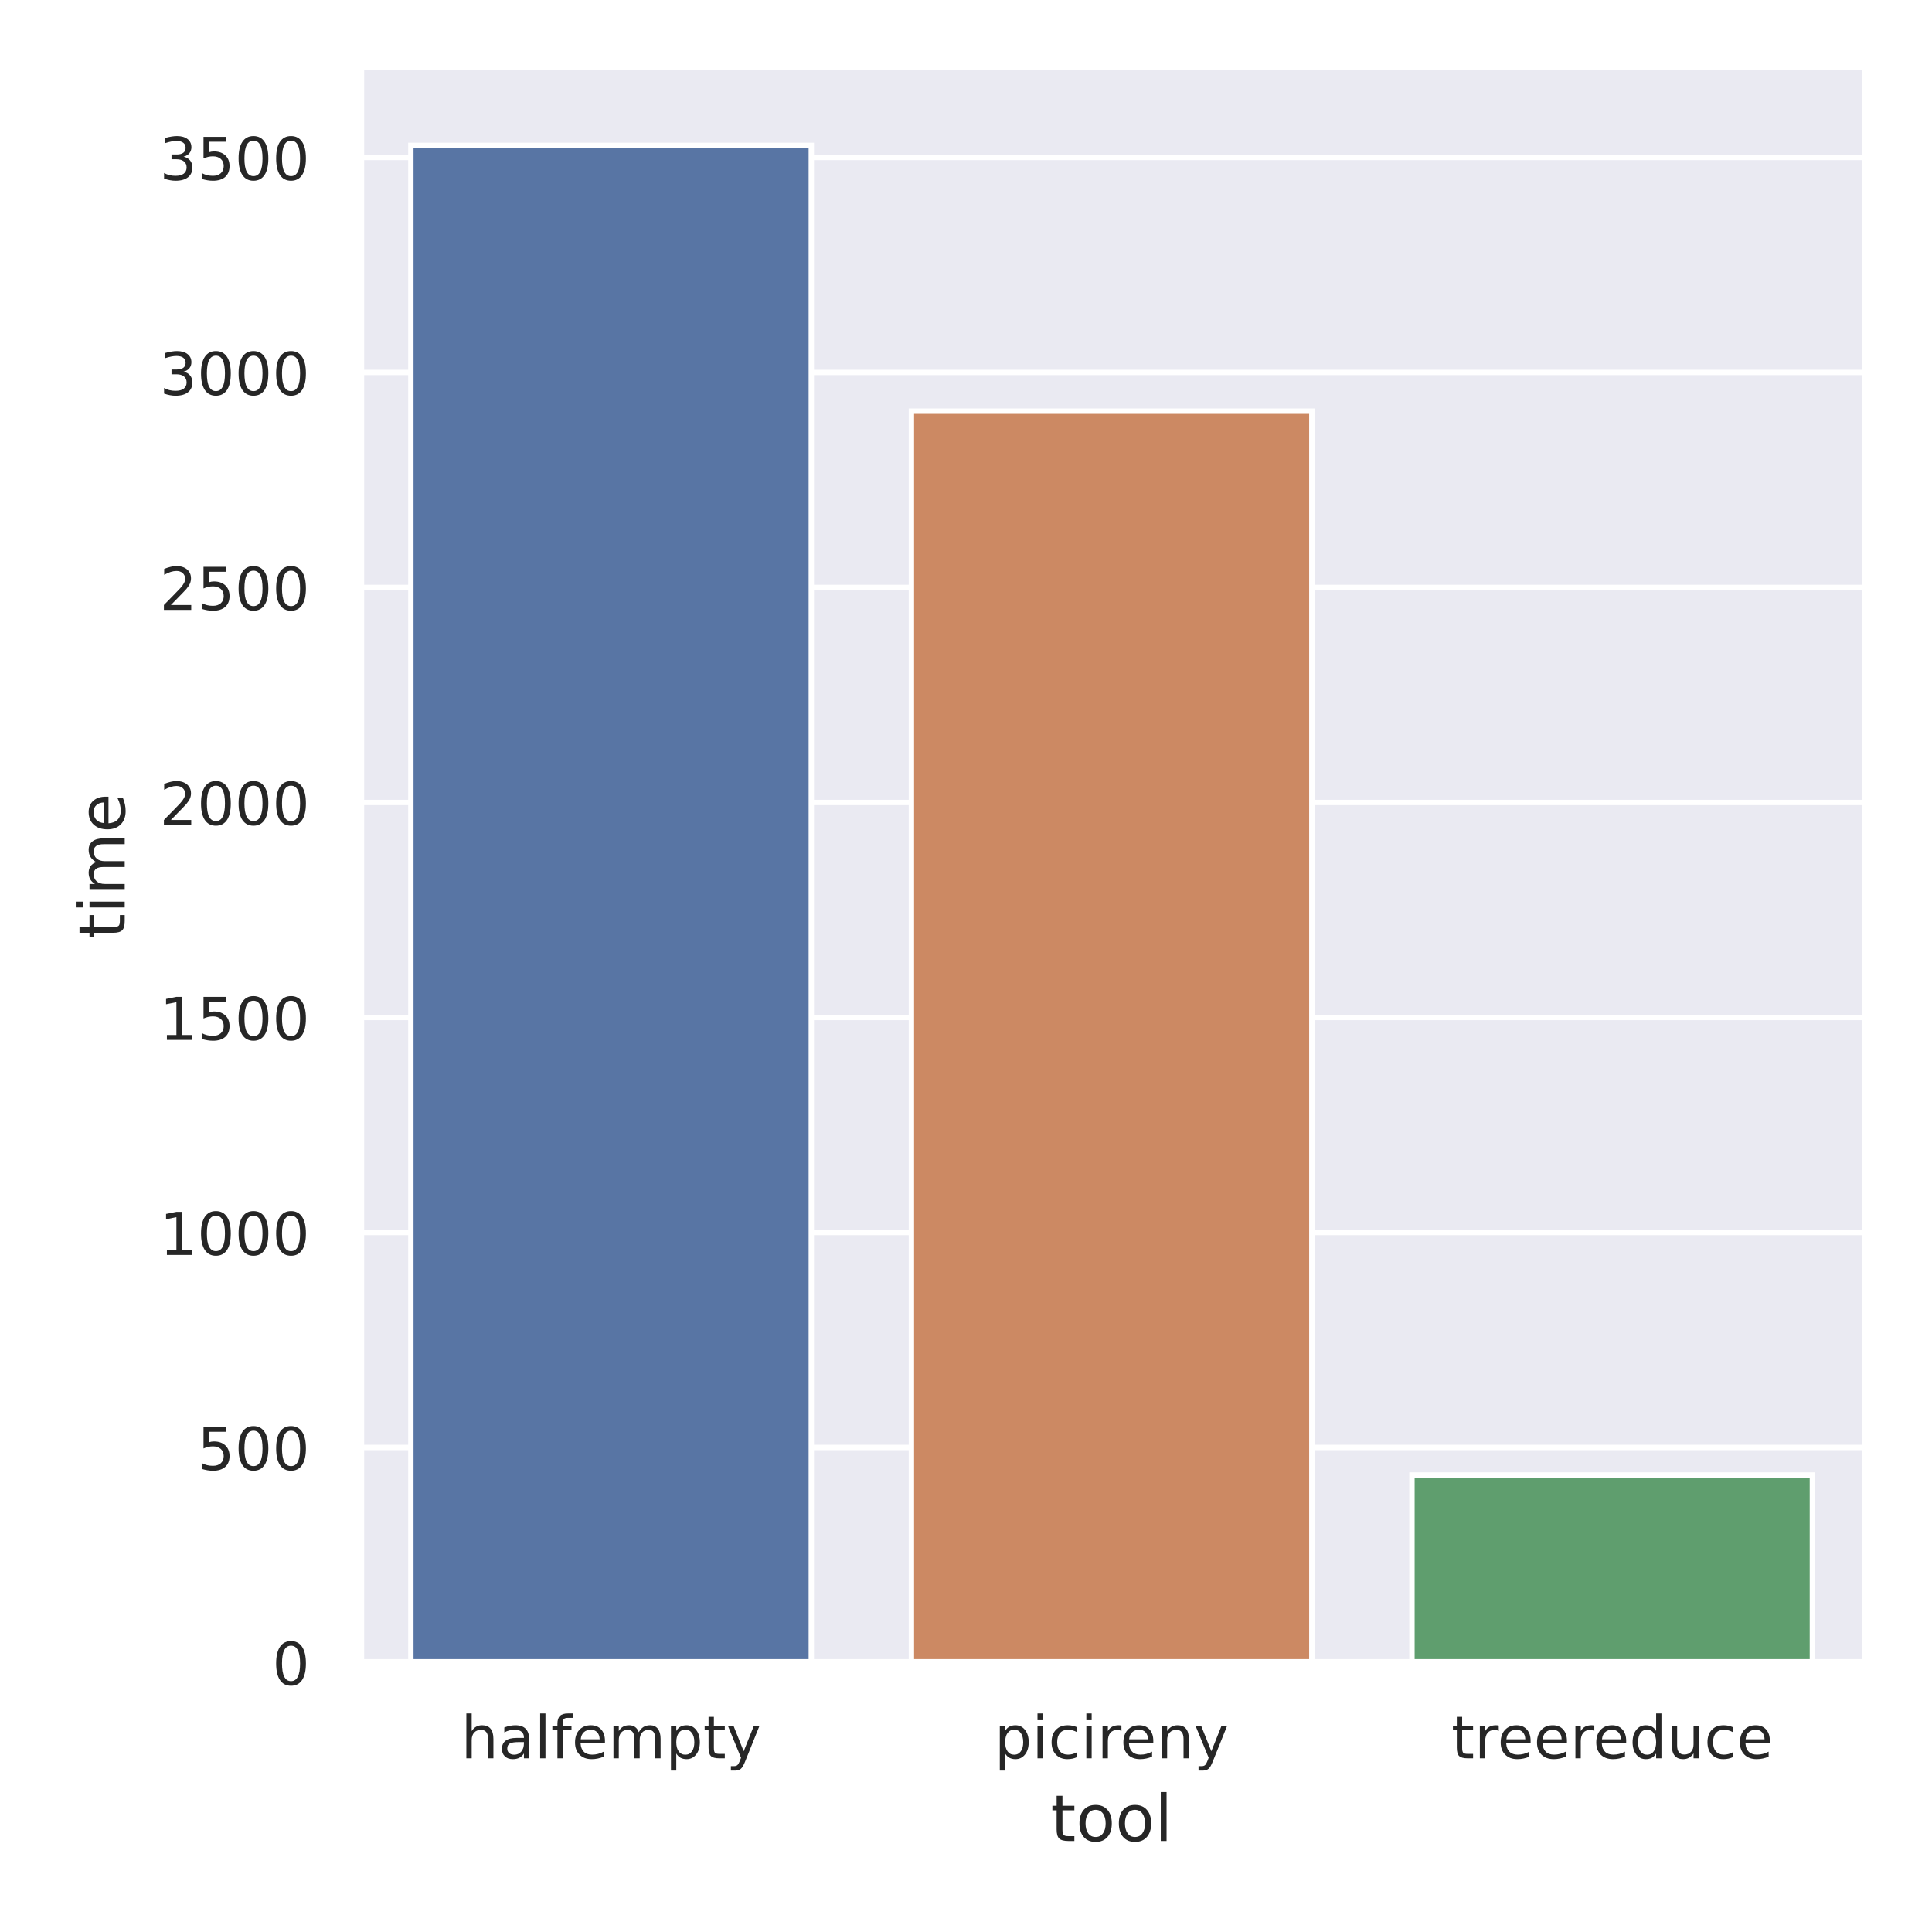
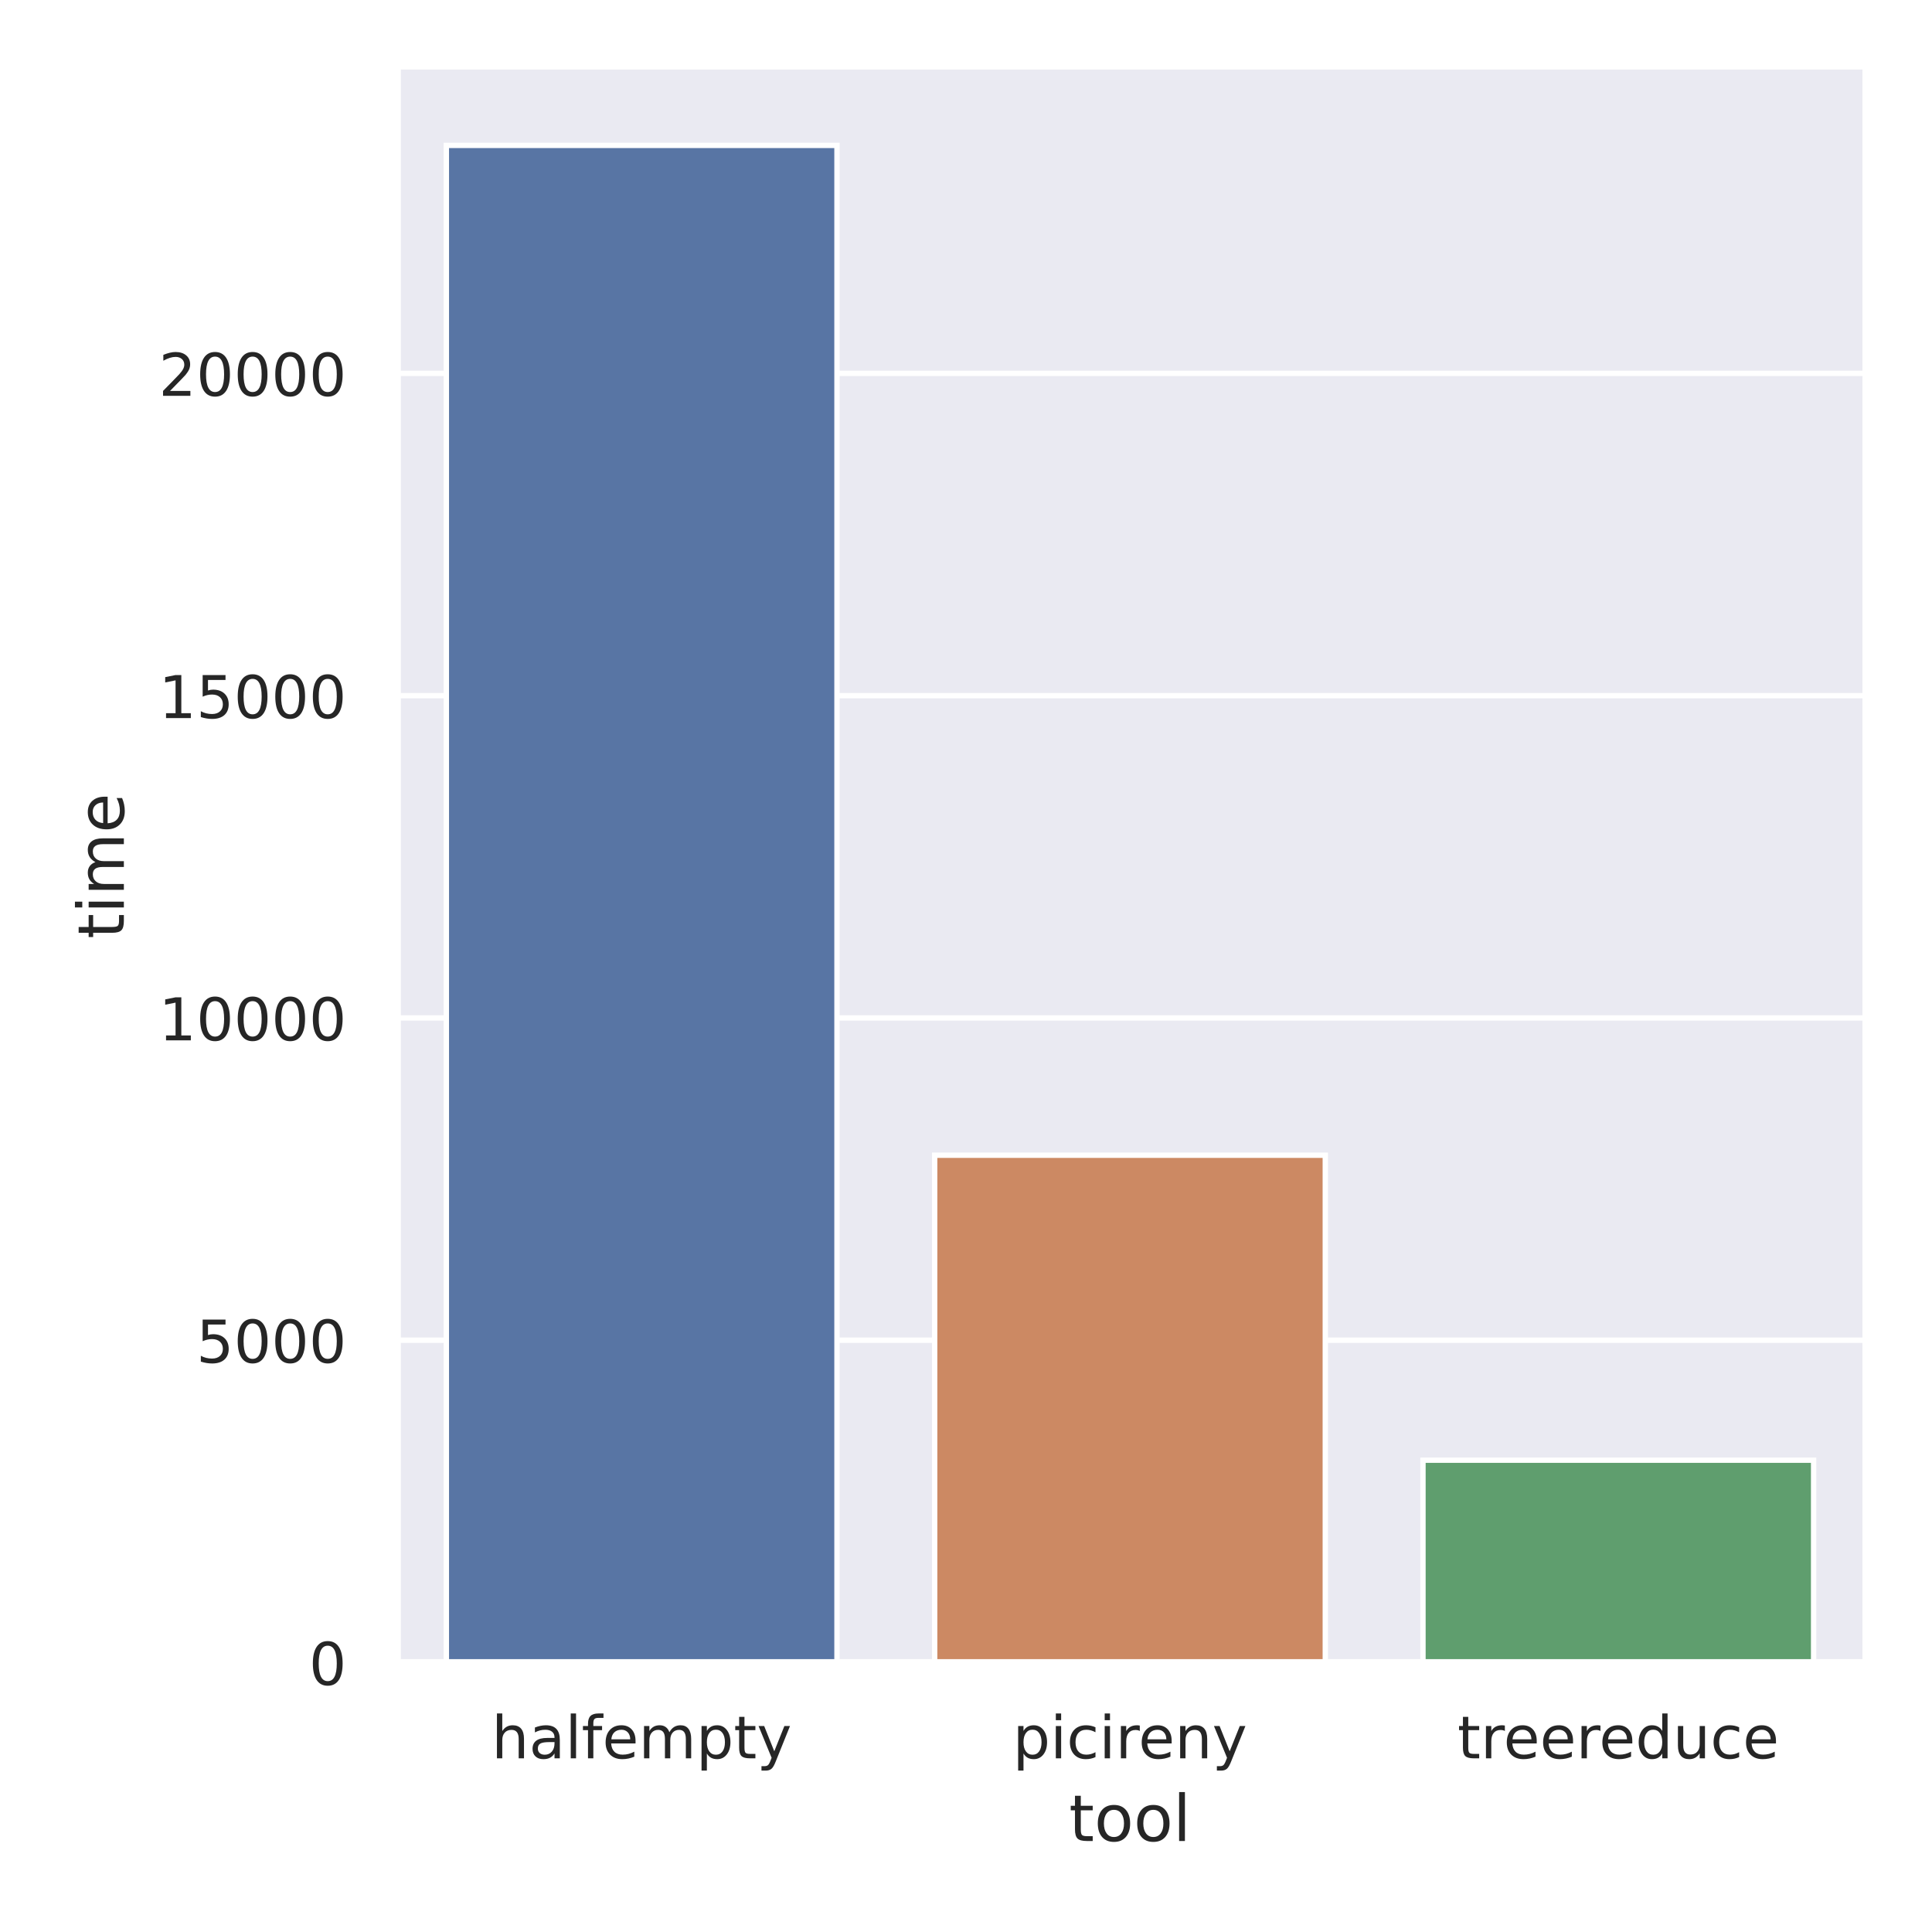
<svg xmlns="http://www.w3.org/2000/svg" xmlns:xlink="http://www.w3.org/1999/xlink" width="360pt" height="360pt" viewBox="0 0 360 360" version="1.1">
  <defs>
    <style type="text/css">*{stroke-linejoin: round; stroke-linecap: butt}</style>
  </defs>
  <g id="figure_1">
    <g id="patch_1">
      <path d="M 0 360  L 360 360  L 360 0  L 0 0  z " style="fill: #ffffff" />
    </g>
    <g id="axes_1">
      <g id="patch_2">
-         <path d="M 67.23 309.78  L 347.04 309.78  L 347.04 12.96  L 67.23 12.96  z " style="fill: #eaeaf2" />
+         <path d="M 74.07 309.78  L 347.04 309.78  L 347.04 12.96  L 74.07 12.96  z " style="fill: #eaeaf2" />
      </g>
      <g id="matplotlib.axis_1">
        <g id="xtick_1">
          <g id="text_1">
-             <g style="fill: #262626" transform="translate(85.90008 327.6383) scale(0.11 -0.11)">
+             <g style="fill: #262626" transform="translate(91.60008 327.6383) scale(0.11 -0.11)">
              <defs>
                <path id="DejaVuSans-68" d="M 3513 2113  L 3513 0  L 2938 0  L 2938 2094  Q 2938 2591 2744 2837  Q 2550 3084 2163 3084  Q 1697 3084 1428 2787  Q 1159 2491 1159 1978  L 1159 0  L 581 0  L 581 4863  L 1159 4863  L 1159 2956  Q 1366 3272 1645 3428  Q 1925 3584 2291 3584  Q 2894 3584 3203 3211  Q 3513 2838 3513 2113  z " transform="scale(0.015625)" />
                <path id="DejaVuSans-61" d="M 2194 1759  Q 1497 1759 1228 1600  Q 959 1441 959 1056  Q 959 750 1161 570  Q 1363 391 1709 391  Q 2188 391 2477 730  Q 2766 1069 2766 1631  L 2766 1759  L 2194 1759  z M 3341 1997  L 3341 0  L 2766 0  L 2766 531  Q 2569 213 2275 61  Q 1981 -91 1556 -91  Q 1019 -91 701 211  Q 384 513 384 1019  Q 384 1609 779 1909  Q 1175 2209 1959 2209  L 2766 2209  L 2766 2266  Q 2766 2663 2505 2880  Q 2244 3097 1772 3097  Q 1472 3097 1187 3025  Q 903 2953 641 2809  L 641 3341  Q 956 3463 1253 3523  Q 1550 3584 1831 3584  Q 2591 3584 2966 3190  Q 3341 2797 3341 1997  z " transform="scale(0.015625)" />
                <path id="DejaVuSans-6c" d="M 603 4863  L 1178 4863  L 1178 0  L 603 0  L 603 4863  z " transform="scale(0.015625)" />
                <path id="DejaVuSans-66" d="M 2375 4863  L 2375 4384  L 1825 4384  Q 1516 4384 1395 4259  Q 1275 4134 1275 3809  L 1275 3500  L 2222 3500  L 2222 3053  L 1275 3053  L 1275 0  L 697 0  L 697 3053  L 147 3053  L 147 3500  L 697 3500  L 697 3744  Q 697 4328 969 4595  Q 1241 4863 1831 4863  L 2375 4863  z " transform="scale(0.015625)" />
                <path id="DejaVuSans-65" d="M 3597 1894  L 3597 1613  L 953 1613  Q 991 1019 1311 708  Q 1631 397 2203 397  Q 2534 397 2845 478  Q 3156 559 3463 722  L 3463 178  Q 3153 47 2828 -22  Q 2503 -91 2169 -91  Q 1331 -91 842 396  Q 353 884 353 1716  Q 353 2575 817 3079  Q 1281 3584 2069 3584  Q 2775 3584 3186 3129  Q 3597 2675 3597 1894  z M 3022 2063  Q 3016 2534 2758 2815  Q 2500 3097 2075 3097  Q 1594 3097 1305 2825  Q 1016 2553 972 2059  L 3022 2063  z " transform="scale(0.015625)" />
                <path id="DejaVuSans-6d" d="M 3328 2828  Q 3544 3216 3844 3400  Q 4144 3584 4550 3584  Q 5097 3584 5394 3201  Q 5691 2819 5691 2113  L 5691 0  L 5113 0  L 5113 2094  Q 5113 2597 4934 2840  Q 4756 3084 4391 3084  Q 3944 3084 3684 2787  Q 3425 2491 3425 1978  L 3425 0  L 2847 0  L 2847 2094  Q 2847 2600 2669 2842  Q 2491 3084 2119 3084  Q 1678 3084 1418 2786  Q 1159 2488 1159 1978  L 1159 0  L 581 0  L 581 3500  L 1159 3500  L 1159 2956  Q 1356 3278 1631 3431  Q 1906 3584 2284 3584  Q 2666 3584 2933 3390  Q 3200 3197 3328 2828  z " transform="scale(0.015625)" />
                <path id="DejaVuSans-70" d="M 1159 525  L 1159 -1331  L 581 -1331  L 581 3500  L 1159 3500  L 1159 2969  Q 1341 3281 1617 3432  Q 1894 3584 2278 3584  Q 2916 3584 3314 3078  Q 3713 2572 3713 1747  Q 3713 922 3314 415  Q 2916 -91 2278 -91  Q 1894 -91 1617 61  Q 1341 213 1159 525  z M 3116 1747  Q 3116 2381 2855 2742  Q 2594 3103 2138 3103  Q 1681 3103 1420 2742  Q 1159 2381 1159 1747  Q 1159 1113 1420 752  Q 1681 391 2138 391  Q 2594 391 2855 752  Q 3116 1113 3116 1747  z " transform="scale(0.015625)" />
                <path id="DejaVuSans-74" d="M 1172 4494  L 1172 3500  L 2356 3500  L 2356 3053  L 1172 3053  L 1172 1153  Q 1172 725 1289 603  Q 1406 481 1766 481  L 2356 481  L 2356 0  L 1766 0  Q 1100 0 847 248  Q 594 497 594 1153  L 594 3053  L 172 3053  L 172 3500  L 594 3500  L 594 4494  L 1172 4494  z " transform="scale(0.015625)" />
                <path id="DejaVuSans-79" d="M 2059 -325  Q 1816 -950 1584 -1140  Q 1353 -1331 966 -1331  L 506 -1331  L 506 -850  L 844 -850  Q 1081 -850 1212 -737  Q 1344 -625 1503 -206  L 1606 56  L 191 3500  L 800 3500  L 1894 763  L 2988 3500  L 3597 3500  L 2059 -325  z " transform="scale(0.015625)" />
              </defs>
              <use xlink:href="#DejaVuSans-68" />
              <use xlink:href="#DejaVuSans-61" x="63.379" />
              <use xlink:href="#DejaVuSans-6c" x="124.658" />
              <use xlink:href="#DejaVuSans-66" x="152.441" />
              <use xlink:href="#DejaVuSans-65" x="187.646" />
              <use xlink:href="#DejaVuSans-6d" x="249.17" />
              <use xlink:href="#DejaVuSans-70" x="346.582" />
              <use xlink:href="#DejaVuSans-74" x="410.059" />
              <use xlink:href="#DejaVuSans-79" x="449.268" />
            </g>
          </g>
        </g>
        <g id="xtick_2">
          <g id="text_2">
-             <g style="fill: #262626" transform="translate(185.3009 327.6383) scale(0.11 -0.11)">
+             <g style="fill: #262626" transform="translate(188.7209 327.6383) scale(0.11 -0.11)">
              <defs>
                <path id="DejaVuSans-69" d="M 603 3500  L 1178 3500  L 1178 0  L 603 0  L 603 3500  z M 603 4863  L 1178 4863  L 1178 4134  L 603 4134  L 603 4863  z " transform="scale(0.015625)" />
                <path id="DejaVuSans-63" d="M 3122 3366  L 3122 2828  Q 2878 2963 2633 3030  Q 2388 3097 2138 3097  Q 1578 3097 1268 2742  Q 959 2388 959 1747  Q 959 1106 1268 751  Q 1578 397 2138 397  Q 2388 397 2633 464  Q 2878 531 3122 666  L 3122 134  Q 2881 22 2623 -34  Q 2366 -91 2075 -91  Q 1284 -91 818 406  Q 353 903 353 1747  Q 353 2603 823 3093  Q 1294 3584 2113 3584  Q 2378 3584 2631 3529  Q 2884 3475 3122 3366  z " transform="scale(0.015625)" />
                <path id="DejaVuSans-72" d="M 2631 2963  Q 2534 3019 2420 3045  Q 2306 3072 2169 3072  Q 1681 3072 1420 2755  Q 1159 2438 1159 1844  L 1159 0  L 581 0  L 581 3500  L 1159 3500  L 1159 2956  Q 1341 3275 1631 3429  Q 1922 3584 2338 3584  Q 2397 3584 2469 3576  Q 2541 3569 2628 3553  L 2631 2963  z " transform="scale(0.015625)" />
                <path id="DejaVuSans-6e" d="M 3513 2113  L 3513 0  L 2938 0  L 2938 2094  Q 2938 2591 2744 2837  Q 2550 3084 2163 3084  Q 1697 3084 1428 2787  Q 1159 2491 1159 1978  L 1159 0  L 581 0  L 581 3500  L 1159 3500  L 1159 2956  Q 1366 3272 1645 3428  Q 1925 3584 2291 3584  Q 2894 3584 3203 3211  Q 3513 2838 3513 2113  z " transform="scale(0.015625)" />
              </defs>
              <use xlink:href="#DejaVuSans-70" />
              <use xlink:href="#DejaVuSans-69" x="63.477" />
              <use xlink:href="#DejaVuSans-63" x="91.26" />
              <use xlink:href="#DejaVuSans-69" x="146.24" />
              <use xlink:href="#DejaVuSans-72" x="174.023" />
              <use xlink:href="#DejaVuSans-65" x="212.887" />
              <use xlink:href="#DejaVuSans-6e" x="274.41" />
              <use xlink:href="#DejaVuSans-79" x="337.789" />
            </g>
          </g>
        </g>
        <g id="xtick_3">
          <g id="text_3">
-             <g style="fill: #262626" transform="translate(270.436 327.6383) scale(0.11 -0.11)">
+             <g style="fill: #262626" transform="translate(271.576 327.6383) scale(0.11 -0.11)">
              <defs>
                <path id="DejaVuSans-64" d="M 2906 2969  L 2906 4863  L 3481 4863  L 3481 0  L 2906 0  L 2906 525  Q 2725 213 2448 61  Q 2172 -91 1784 -91  Q 1150 -91 751 415  Q 353 922 353 1747  Q 353 2572 751 3078  Q 1150 3584 1784 3584  Q 2172 3584 2448 3432  Q 2725 3281 2906 2969  z M 947 1747  Q 947 1113 1208 752  Q 1469 391 1925 391  Q 2381 391 2643 752  Q 2906 1113 2906 1747  Q 2906 2381 2643 2742  Q 2381 3103 1925 3103  Q 1469 3103 1208 2742  Q 947 2381 947 1747  z " transform="scale(0.015625)" />
                <path id="DejaVuSans-75" d="M 544 1381  L 544 3500  L 1119 3500  L 1119 1403  Q 1119 906 1312 657  Q 1506 409 1894 409  Q 2359 409 2629 706  Q 2900 1003 2900 1516  L 2900 3500  L 3475 3500  L 3475 0  L 2900 0  L 2900 538  Q 2691 219 2414 64  Q 2138 -91 1772 -91  Q 1169 -91 856 284  Q 544 659 544 1381  z M 1991 3584  L 1991 3584  z " transform="scale(0.015625)" />
              </defs>
              <use xlink:href="#DejaVuSans-74" />
              <use xlink:href="#DejaVuSans-72" x="39.209" />
              <use xlink:href="#DejaVuSans-65" x="78.072" />
              <use xlink:href="#DejaVuSans-65" x="139.596" />
              <use xlink:href="#DejaVuSans-72" x="201.119" />
              <use xlink:href="#DejaVuSans-65" x="239.982" />
              <use xlink:href="#DejaVuSans-64" x="301.506" />
              <use xlink:href="#DejaVuSans-75" x="364.982" />
              <use xlink:href="#DejaVuSans-63" x="428.361" />
              <use xlink:href="#DejaVuSans-65" x="483.342" />
            </g>
          </g>
        </g>
        <g id="text_4">
-           <g style="fill: #262626" transform="translate(195.7734 343.0441) scale(0.12 -0.12)">
+           <g style="fill: #262626" transform="translate(199.1934 343.0441) scale(0.12 -0.12)">
            <defs>
              <path id="DejaVuSans-6f" d="M 1959 3097  Q 1497 3097 1228 2736  Q 959 2375 959 1747  Q 959 1119 1226 758  Q 1494 397 1959 397  Q 2419 397 2687 759  Q 2956 1122 2956 1747  Q 2956 2369 2687 2733  Q 2419 3097 1959 3097  z M 1959 3584  Q 2709 3584 3137 3096  Q 3566 2609 3566 1747  Q 3566 888 3137 398  Q 2709 -91 1959 -91  Q 1206 -91 779 398  Q 353 888 353 1747  Q 353 2609 779 3096  Q 1206 3584 1959 3584  z " transform="scale(0.015625)" />
            </defs>
            <use xlink:href="#DejaVuSans-74" />
            <use xlink:href="#DejaVuSans-6f" x="39.209" />
            <use xlink:href="#DejaVuSans-6f" x="100.391" />
            <use xlink:href="#DejaVuSans-6c" x="161.572" />
          </g>
        </g>
      </g>
      <g id="matplotlib.axis_2">
        <g id="ytick_1">
          <g id="line2d_1">
-             <path d="M 67.23 309.78  L 347.04 309.78  " clip-path="url(#p75ee2711c2)" style="fill: none; stroke: #ffffff; stroke-linecap: round" />
+             <path d="M 74.07 309.78  L 347.04 309.78  " clip-path="url(#p1c2230faef)" style="fill: none; stroke: #ffffff; stroke-linecap: round" />
          </g>
          <g id="text_5">
-             <g style="fill: #262626" transform="translate(50.73125 313.9591) scale(0.11 -0.11)">
+             <g style="fill: #262626" transform="translate(57.57125 313.9591) scale(0.11 -0.11)">
              <defs>
                <path id="DejaVuSans-30" d="M 2034 4250  Q 1547 4250 1301 3770  Q 1056 3291 1056 2328  Q 1056 1369 1301 889  Q 1547 409 2034 409  Q 2525 409 2770 889  Q 3016 1369 3016 2328  Q 3016 3291 2770 3770  Q 2525 4250 2034 4250  z M 2034 4750  Q 2819 4750 3233 4129  Q 3647 3509 3647 2328  Q 3647 1150 3233 529  Q 2819 -91 2034 -91  Q 1250 -91 836 529  Q 422 1150 422 2328  Q 422 3509 836 4129  Q 1250 4750 2034 4750  z " transform="scale(0.015625)" />
              </defs>
              <use xlink:href="#DejaVuSans-30" />
            </g>
          </g>
        </g>
        <g id="ytick_2">
          <g id="line2d_2">
-             <path d="M 67.23 269.717  L 347.04 269.717  " clip-path="url(#p75ee2711c2)" style="fill: none; stroke: #ffffff; stroke-linecap: round" />
+             <path d="M 74.07 249.729  L 347.04 249.729  " clip-path="url(#p1c2230faef)" style="fill: none; stroke: #ffffff; stroke-linecap: round" />
          </g>
          <g id="text_6">
-             <g style="fill: #262626" transform="translate(36.73375 273.896) scale(0.11 -0.11)">
+             <g style="fill: #262626" transform="translate(36.575 253.9078) scale(0.11 -0.11)">
              <defs>
                <path id="DejaVuSans-35" d="M 691 4666  L 3169 4666  L 3169 4134  L 1269 4134  L 1269 2991  Q 1406 3038 1543 3061  Q 1681 3084 1819 3084  Q 2600 3084 3056 2656  Q 3513 2228 3513 1497  Q 3513 744 3044 326  Q 2575 -91 1722 -91  Q 1428 -91 1123 -41  Q 819 9 494 109  L 494 744  Q 775 591 1075 516  Q 1375 441 1709 441  Q 2250 441 2565 725  Q 2881 1009 2881 1497  Q 2881 1984 2565 2268  Q 2250 2553 1709 2553  Q 1456 2553 1204 2497  Q 953 2441 691 2322  L 691 4666  z " transform="scale(0.015625)" />
              </defs>
              <use xlink:href="#DejaVuSans-35" />
              <use xlink:href="#DejaVuSans-30" x="63.623" />
              <use xlink:href="#DejaVuSans-30" x="127.246" />
+               <use xlink:href="#DejaVuSans-30" x="190.869" />
            </g>
          </g>
        </g>
        <g id="ytick_3">
          <g id="line2d_3">
-             <path d="M 67.23 229.654  L 347.04 229.654  " clip-path="url(#p75ee2711c2)" style="fill: none; stroke: #ffffff; stroke-linecap: round" />
+             <path d="M 74.07 189.677  L 347.04 189.677  " clip-path="url(#p1c2230faef)" style="fill: none; stroke: #ffffff; stroke-linecap: round" />
          </g>
          <g id="text_7">
-             <g style="fill: #262626" transform="translate(29.735 233.8328) scale(0.11 -0.11)">
+             <g style="fill: #262626" transform="translate(29.57625 193.8564) scale(0.11 -0.11)">
              <defs>
                <path id="DejaVuSans-31" d="M 794 531  L 1825 531  L 1825 4091  L 703 3866  L 703 4441  L 1819 4666  L 2450 4666  L 2450 531  L 3481 531  L 3481 0  L 794 0  L 794 531  z " transform="scale(0.015625)" />
              </defs>
              <use xlink:href="#DejaVuSans-31" />
              <use xlink:href="#DejaVuSans-30" x="63.623" />
              <use xlink:href="#DejaVuSans-30" x="127.246" />
              <use xlink:href="#DejaVuSans-30" x="190.869" />
+               <use xlink:href="#DejaVuSans-30" x="254.492" />
            </g>
          </g>
        </g>
        <g id="ytick_4">
          <g id="line2d_4">
-             <path d="M 67.23 189.59  L 347.04 189.59  " clip-path="url(#p75ee2711c2)" style="fill: none; stroke: #ffffff; stroke-linecap: round" />
+             <path d="M 74.07 129.626  L 347.04 129.626  " clip-path="url(#p1c2230faef)" style="fill: none; stroke: #ffffff; stroke-linecap: round" />
          </g>
          <g id="text_8">
-             <g style="fill: #262626" transform="translate(29.735 193.7696) scale(0.11 -0.11)">
+             <g style="fill: #262626" transform="translate(29.57625 133.8051) scale(0.11 -0.11)">
              <use xlink:href="#DejaVuSans-31" />
              <use xlink:href="#DejaVuSans-35" x="63.623" />
              <use xlink:href="#DejaVuSans-30" x="127.246" />
              <use xlink:href="#DejaVuSans-30" x="190.869" />
+               <use xlink:href="#DejaVuSans-30" x="254.492" />
            </g>
          </g>
        </g>
        <g id="ytick_5">
          <g id="line2d_5">
-             <path d="M 67.23 149.527  L 347.04 149.527  " clip-path="url(#p75ee2711c2)" style="fill: none; stroke: #ffffff; stroke-linecap: round" />
+             <path d="M 74.07 69.575  L 347.04 69.575  " clip-path="url(#p1c2230faef)" style="fill: none; stroke: #ffffff; stroke-linecap: round" />
          </g>
          <g id="text_9">
-             <g style="fill: #262626" transform="translate(29.735 153.7065) scale(0.11 -0.11)">
+             <g style="fill: #262626" transform="translate(29.57625 73.75375) scale(0.11 -0.11)">
              <defs>
                <path id="DejaVuSans-32" d="M 1228 531  L 3431 531  L 3431 0  L 469 0  L 469 531  Q 828 903 1448 1529  Q 2069 2156 2228 2338  Q 2531 2678 2651 2914  Q 2772 3150 2772 3378  Q 2772 3750 2511 3984  Q 2250 4219 1831 4219  Q 1534 4219 1204 4116  Q 875 4013 500 3803  L 500 4441  Q 881 4594 1212 4672  Q 1544 4750 1819 4750  Q 2544 4750 2975 4387  Q 3406 4025 3406 3419  Q 3406 3131 3298 2873  Q 3191 2616 2906 2266  Q 2828 2175 2409 1742  Q 1991 1309 1228 531  z " transform="scale(0.015625)" />
              </defs>
              <use xlink:href="#DejaVuSans-32" />
              <use xlink:href="#DejaVuSans-30" x="63.623" />
              <use xlink:href="#DejaVuSans-30" x="127.246" />
              <use xlink:href="#DejaVuSans-30" x="190.869" />
-             </g>
-           </g>
-         </g>
-         <g id="ytick_6">
-           <g id="line2d_6">
-             <path d="M 67.23 109.464  L 347.04 109.464  " clip-path="url(#p75ee2711c2)" style="fill: none; stroke: #ffffff; stroke-linecap: round" />
-           </g>
-           <g id="text_10">
-             <g style="fill: #262626" transform="translate(29.735 113.6433) scale(0.11 -0.11)">
-               <use xlink:href="#DejaVuSans-32" />
-               <use xlink:href="#DejaVuSans-35" x="63.623" />
-               <use xlink:href="#DejaVuSans-30" x="127.246" />
-               <use xlink:href="#DejaVuSans-30" x="190.869" />
-             </g>
-           </g>
-         </g>
-         <g id="ytick_7">
-           <g id="line2d_7">
-             <path d="M 67.23 69.401  L 347.04 69.401  " clip-path="url(#p75ee2711c2)" style="fill: none; stroke: #ffffff; stroke-linecap: round" />
-           </g>
-           <g id="text_11">
-             <g style="fill: #262626" transform="translate(29.735 73.58013) scale(0.11 -0.11)">
-               <defs>
-                 <path id="DejaVuSans-33" d="M 2597 2516  Q 3050 2419 3304 2112  Q 3559 1806 3559 1356  Q 3559 666 3084 287  Q 2609 -91 1734 -91  Q 1441 -91 1130 -33  Q 819 25 488 141  L 488 750  Q 750 597 1062 519  Q 1375 441 1716 441  Q 2309 441 2620 675  Q 2931 909 2931 1356  Q 2931 1769 2642 2001  Q 2353 2234 1838 2234  L 1294 2234  L 1294 2753  L 1863 2753  Q 2328 2753 2575 2939  Q 2822 3125 2822 3475  Q 2822 3834 2567 4026  Q 2313 4219 1838 4219  Q 1578 4219 1281 4162  Q 984 4106 628 3988  L 628 4550  Q 988 4650 1302 4700  Q 1616 4750 1894 4750  Q 2613 4750 3031 4423  Q 3450 4097 3450 3541  Q 3450 3153 3228 2886  Q 3006 2619 2597 2516  z " transform="scale(0.015625)" />
-               </defs>
-               <use xlink:href="#DejaVuSans-33" />
-               <use xlink:href="#DejaVuSans-30" x="63.623" />
-               <use xlink:href="#DejaVuSans-30" x="127.246" />
-               <use xlink:href="#DejaVuSans-30" x="190.869" />
-             </g>
-           </g>
-         </g>
-         <g id="ytick_8">
-           <g id="line2d_8">
-             <path d="M 67.23 29.338  L 347.04 29.338  " clip-path="url(#p75ee2711c2)" style="fill: none; stroke: #ffffff; stroke-linecap: round" />
-           </g>
-           <g id="text_12">
-             <g style="fill: #262626" transform="translate(29.735 33.51696) scale(0.11 -0.11)">
-               <use xlink:href="#DejaVuSans-33" />
-               <use xlink:href="#DejaVuSans-35" x="63.623" />
-               <use xlink:href="#DejaVuSans-30" x="127.246" />
-               <use xlink:href="#DejaVuSans-30" x="190.869" />
-             </g>
-           </g>
-         </g>
-         <g id="text_13">
-           <g style="fill: #262626" transform="translate(23.23937 174.9253) rotate(-90) scale(0.12 -0.12)">
+               <use xlink:href="#DejaVuSans-30" x="254.492" />
+             </g>
+           </g>
+         </g>
+         <g id="text_10">
+           <g style="fill: #262626" transform="translate(23.08063 174.9253) rotate(-90) scale(0.12 -0.12)">
            <use xlink:href="#DejaVuSans-74" />
            <use xlink:href="#DejaVuSans-69" x="39.209" />
            <use xlink:href="#DejaVuSans-6d" x="66.992" />
            <use xlink:href="#DejaVuSans-65" x="164.404" />
          </g>
        </g>
      </g>
      <g id="patch_3">
-         <path d="M 76.557 309.78  L 151.173 309.78  L 151.173 27.094  L 76.557 27.094  z " clip-path="url(#p75ee2711c2)" style="fill: #5875a4; stroke: #ffffff; stroke-linejoin: miter" />
+         <path d="M 83.169 309.78  L 155.961 309.78  L 155.961 27.094  L 83.169 27.094  z " clip-path="url(#p1c2230faef)" style="fill: #5875a4; stroke: #ffffff; stroke-linejoin: miter" />
      </g>
      <g id="patch_4">
-         <path d="M 169.827 309.78  L 244.443 309.78  L 244.443 76.612  L 169.827 76.612  z " clip-path="url(#p75ee2711c2)" style="fill: #cc8963; stroke: #ffffff; stroke-linejoin: miter" />
+         <path d="M 174.159 309.78  L 246.951 309.78  L 246.951 215.259  L 174.159 215.259  z " clip-path="url(#p1c2230faef)" style="fill: #cc8963; stroke: #ffffff; stroke-linejoin: miter" />
      </g>
      <g id="patch_5">
-         <path d="M 263.097 309.78  L 337.713 309.78  L 337.713 274.845  L 263.097 274.845  z " clip-path="url(#p75ee2711c2)" style="fill: #5f9e6e; stroke: #ffffff; stroke-linejoin: miter" />
-       </g>
-       <g id="line2d_9">
-         <path clip-path="url(#p75ee2711c2)" style="fill: none; stroke: #424242; stroke-width: 2.7; stroke-linecap: round" />
-       </g>
-       <g id="line2d_10">
-         <path clip-path="url(#p75ee2711c2)" style="fill: none; stroke: #424242; stroke-width: 2.7; stroke-linecap: round" />
-       </g>
-       <g id="line2d_11">
-         <path clip-path="url(#p75ee2711c2)" style="fill: none; stroke: #424242; stroke-width: 2.7; stroke-linecap: round" />
+         <path d="M 265.149 309.78  L 337.941 309.78  L 337.941 272.08  L 265.149 272.08  z " clip-path="url(#p1c2230faef)" style="fill: #5f9e6e; stroke: #ffffff; stroke-linejoin: miter" />
+       </g>
+       <g id="line2d_6">
+         <path clip-path="url(#p1c2230faef)" style="fill: none; stroke: #424242; stroke-width: 2.7; stroke-linecap: round" />
+       </g>
+       <g id="line2d_7">
+         <path clip-path="url(#p1c2230faef)" style="fill: none; stroke: #424242; stroke-width: 2.7; stroke-linecap: round" />
+       </g>
+       <g id="line2d_8">
+         <path clip-path="url(#p1c2230faef)" style="fill: none; stroke: #424242; stroke-width: 2.7; stroke-linecap: round" />
      </g>
      <g id="patch_6">
-         <path d="M 67.23 309.78  L 67.23 12.96  " style="fill: none; stroke: #ffffff; stroke-width: 1.25; stroke-linejoin: miter; stroke-linecap: square" />
+         <path d="M 74.07 309.78  L 74.07 12.96  " style="fill: none; stroke: #ffffff; stroke-width: 1.25; stroke-linejoin: miter; stroke-linecap: square" />
      </g>
      <g id="patch_7">
-         <path d="M 67.23 309.78  L 347.04 309.78  " style="fill: none; stroke: #ffffff; stroke-width: 1.25; stroke-linejoin: miter; stroke-linecap: square" />
+         <path d="M 74.07 309.78  L 347.04 309.78  " style="fill: none; stroke: #ffffff; stroke-width: 1.25; stroke-linejoin: miter; stroke-linecap: square" />
      </g>
    </g>
  </g>
  <defs>
-     <clipPath id="p75ee2711c2">
-       <rect x="67.23" y="12.96" width="279.81" height="296.82" />
+     <clipPath id="p1c2230faef">
+       <rect x="74.07" y="12.96" width="272.97" height="296.82" />
    </clipPath>
  </defs>
</svg>
